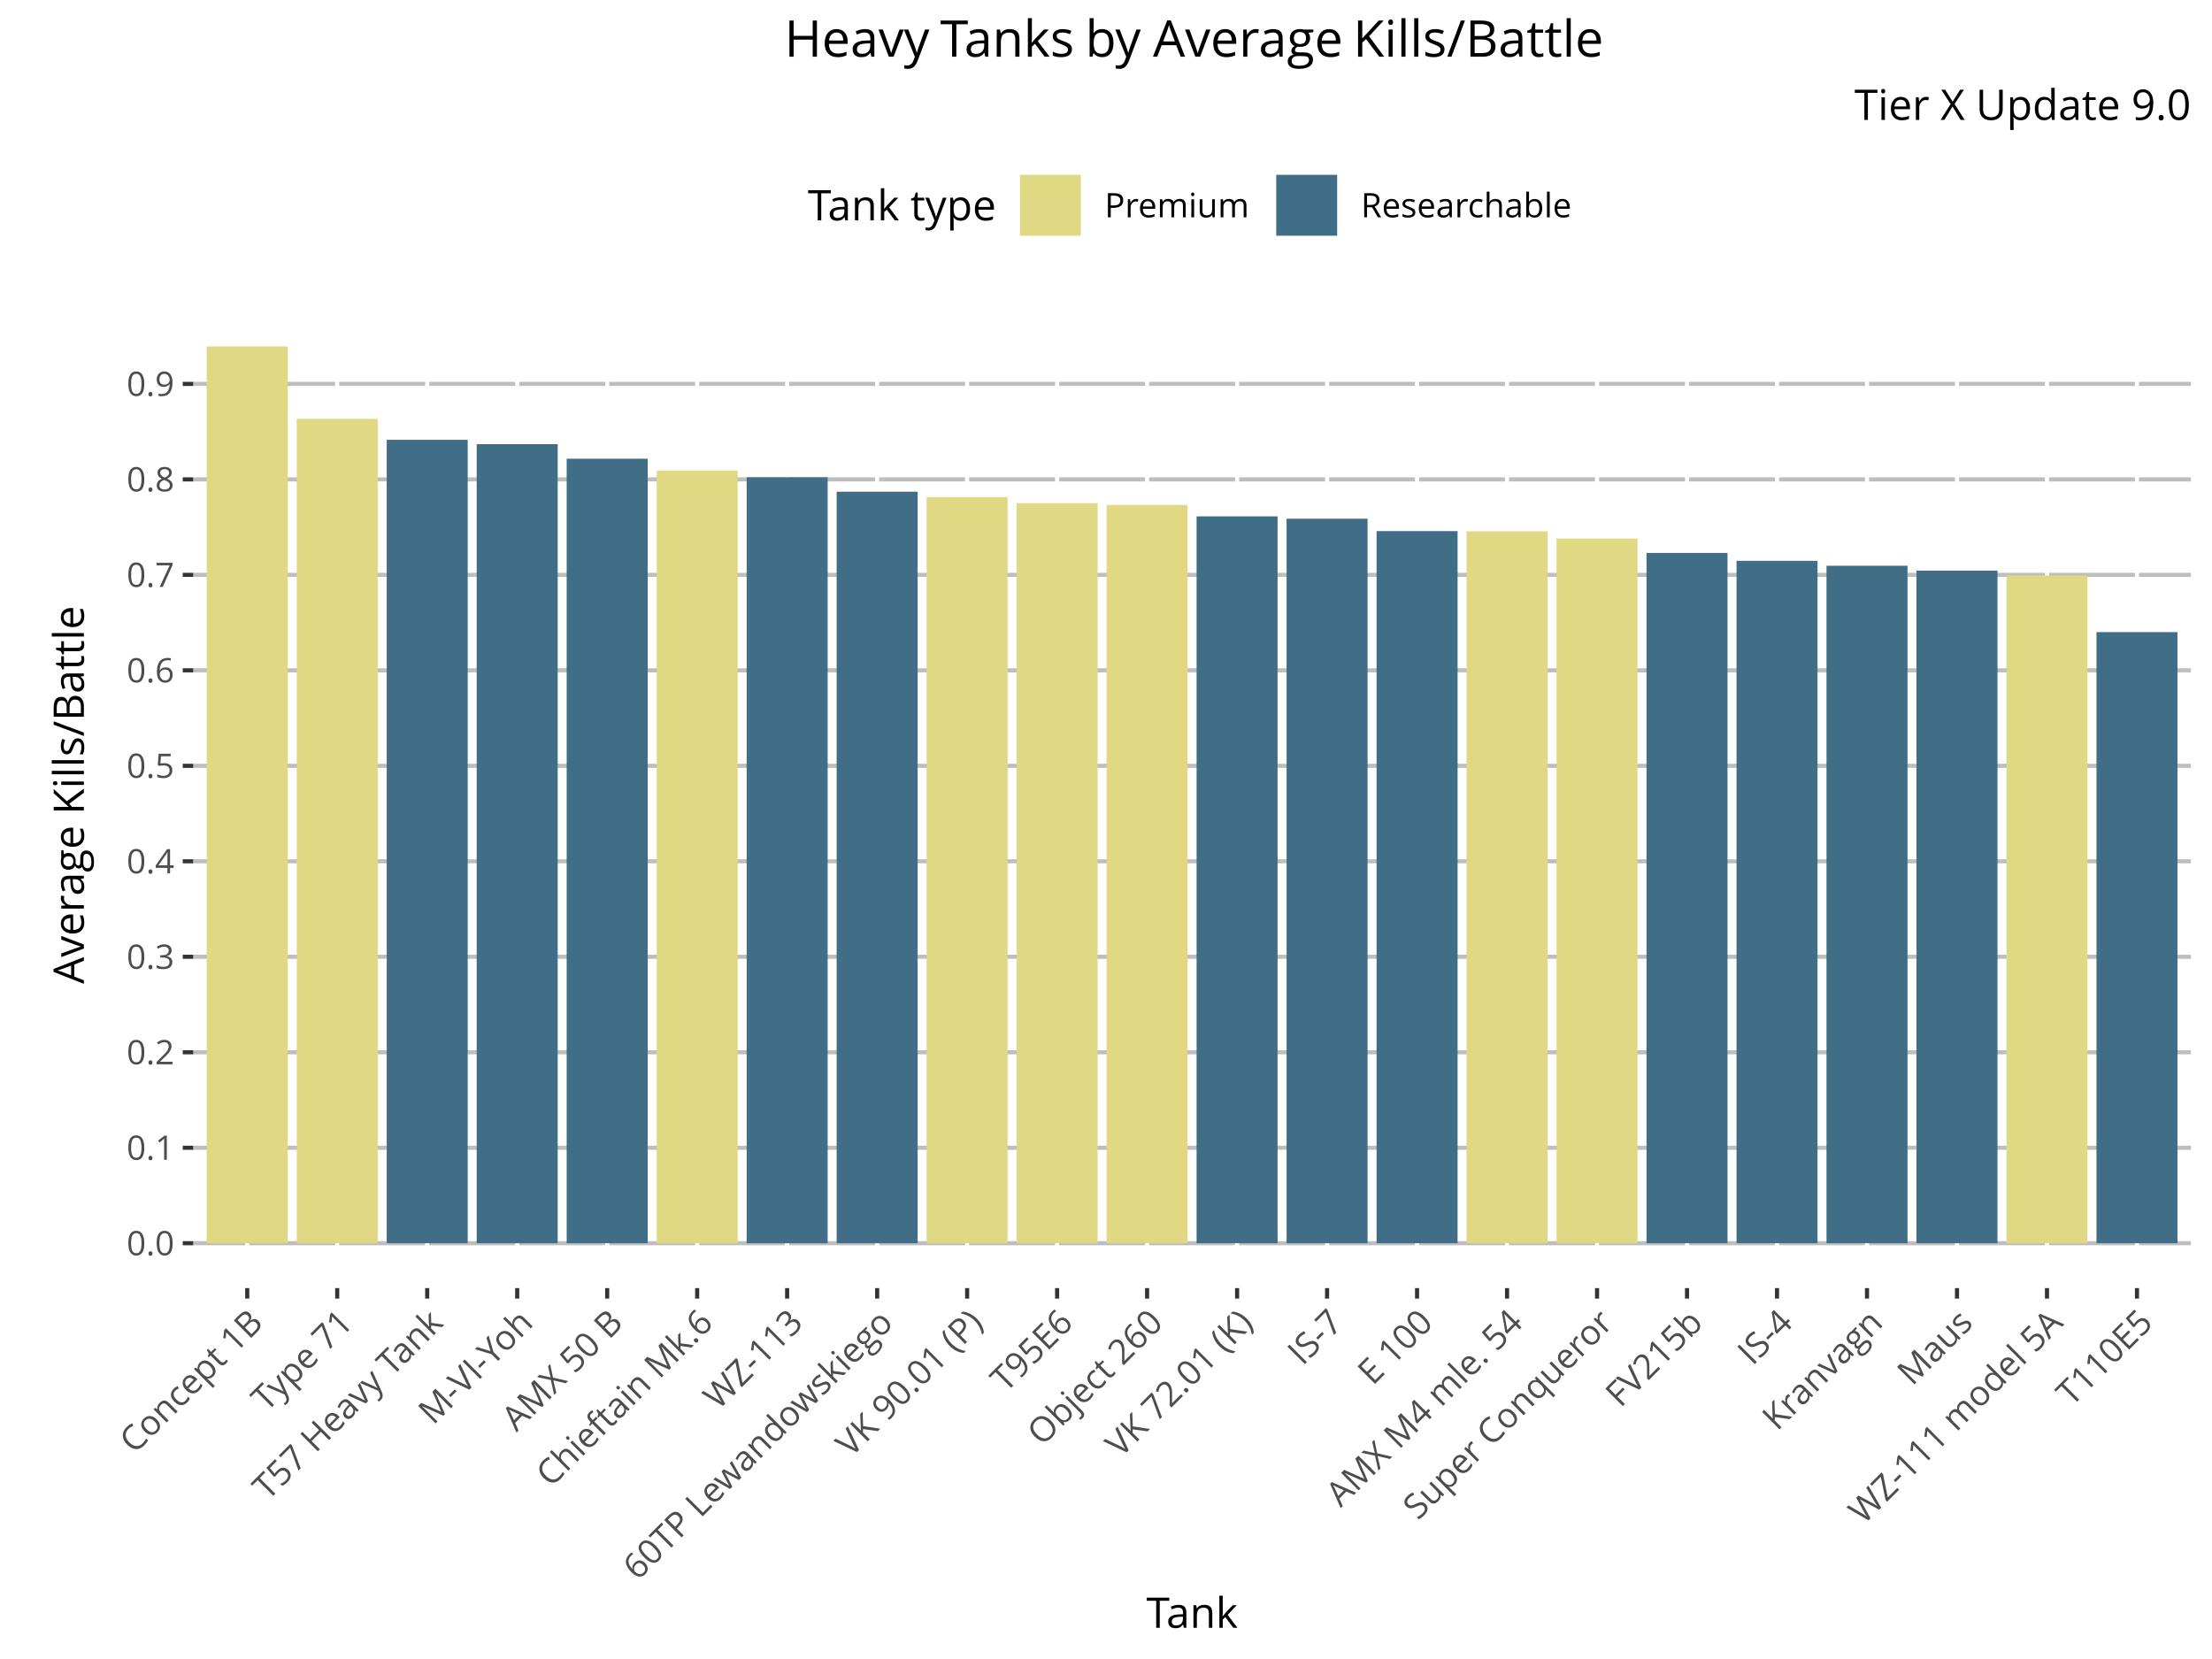
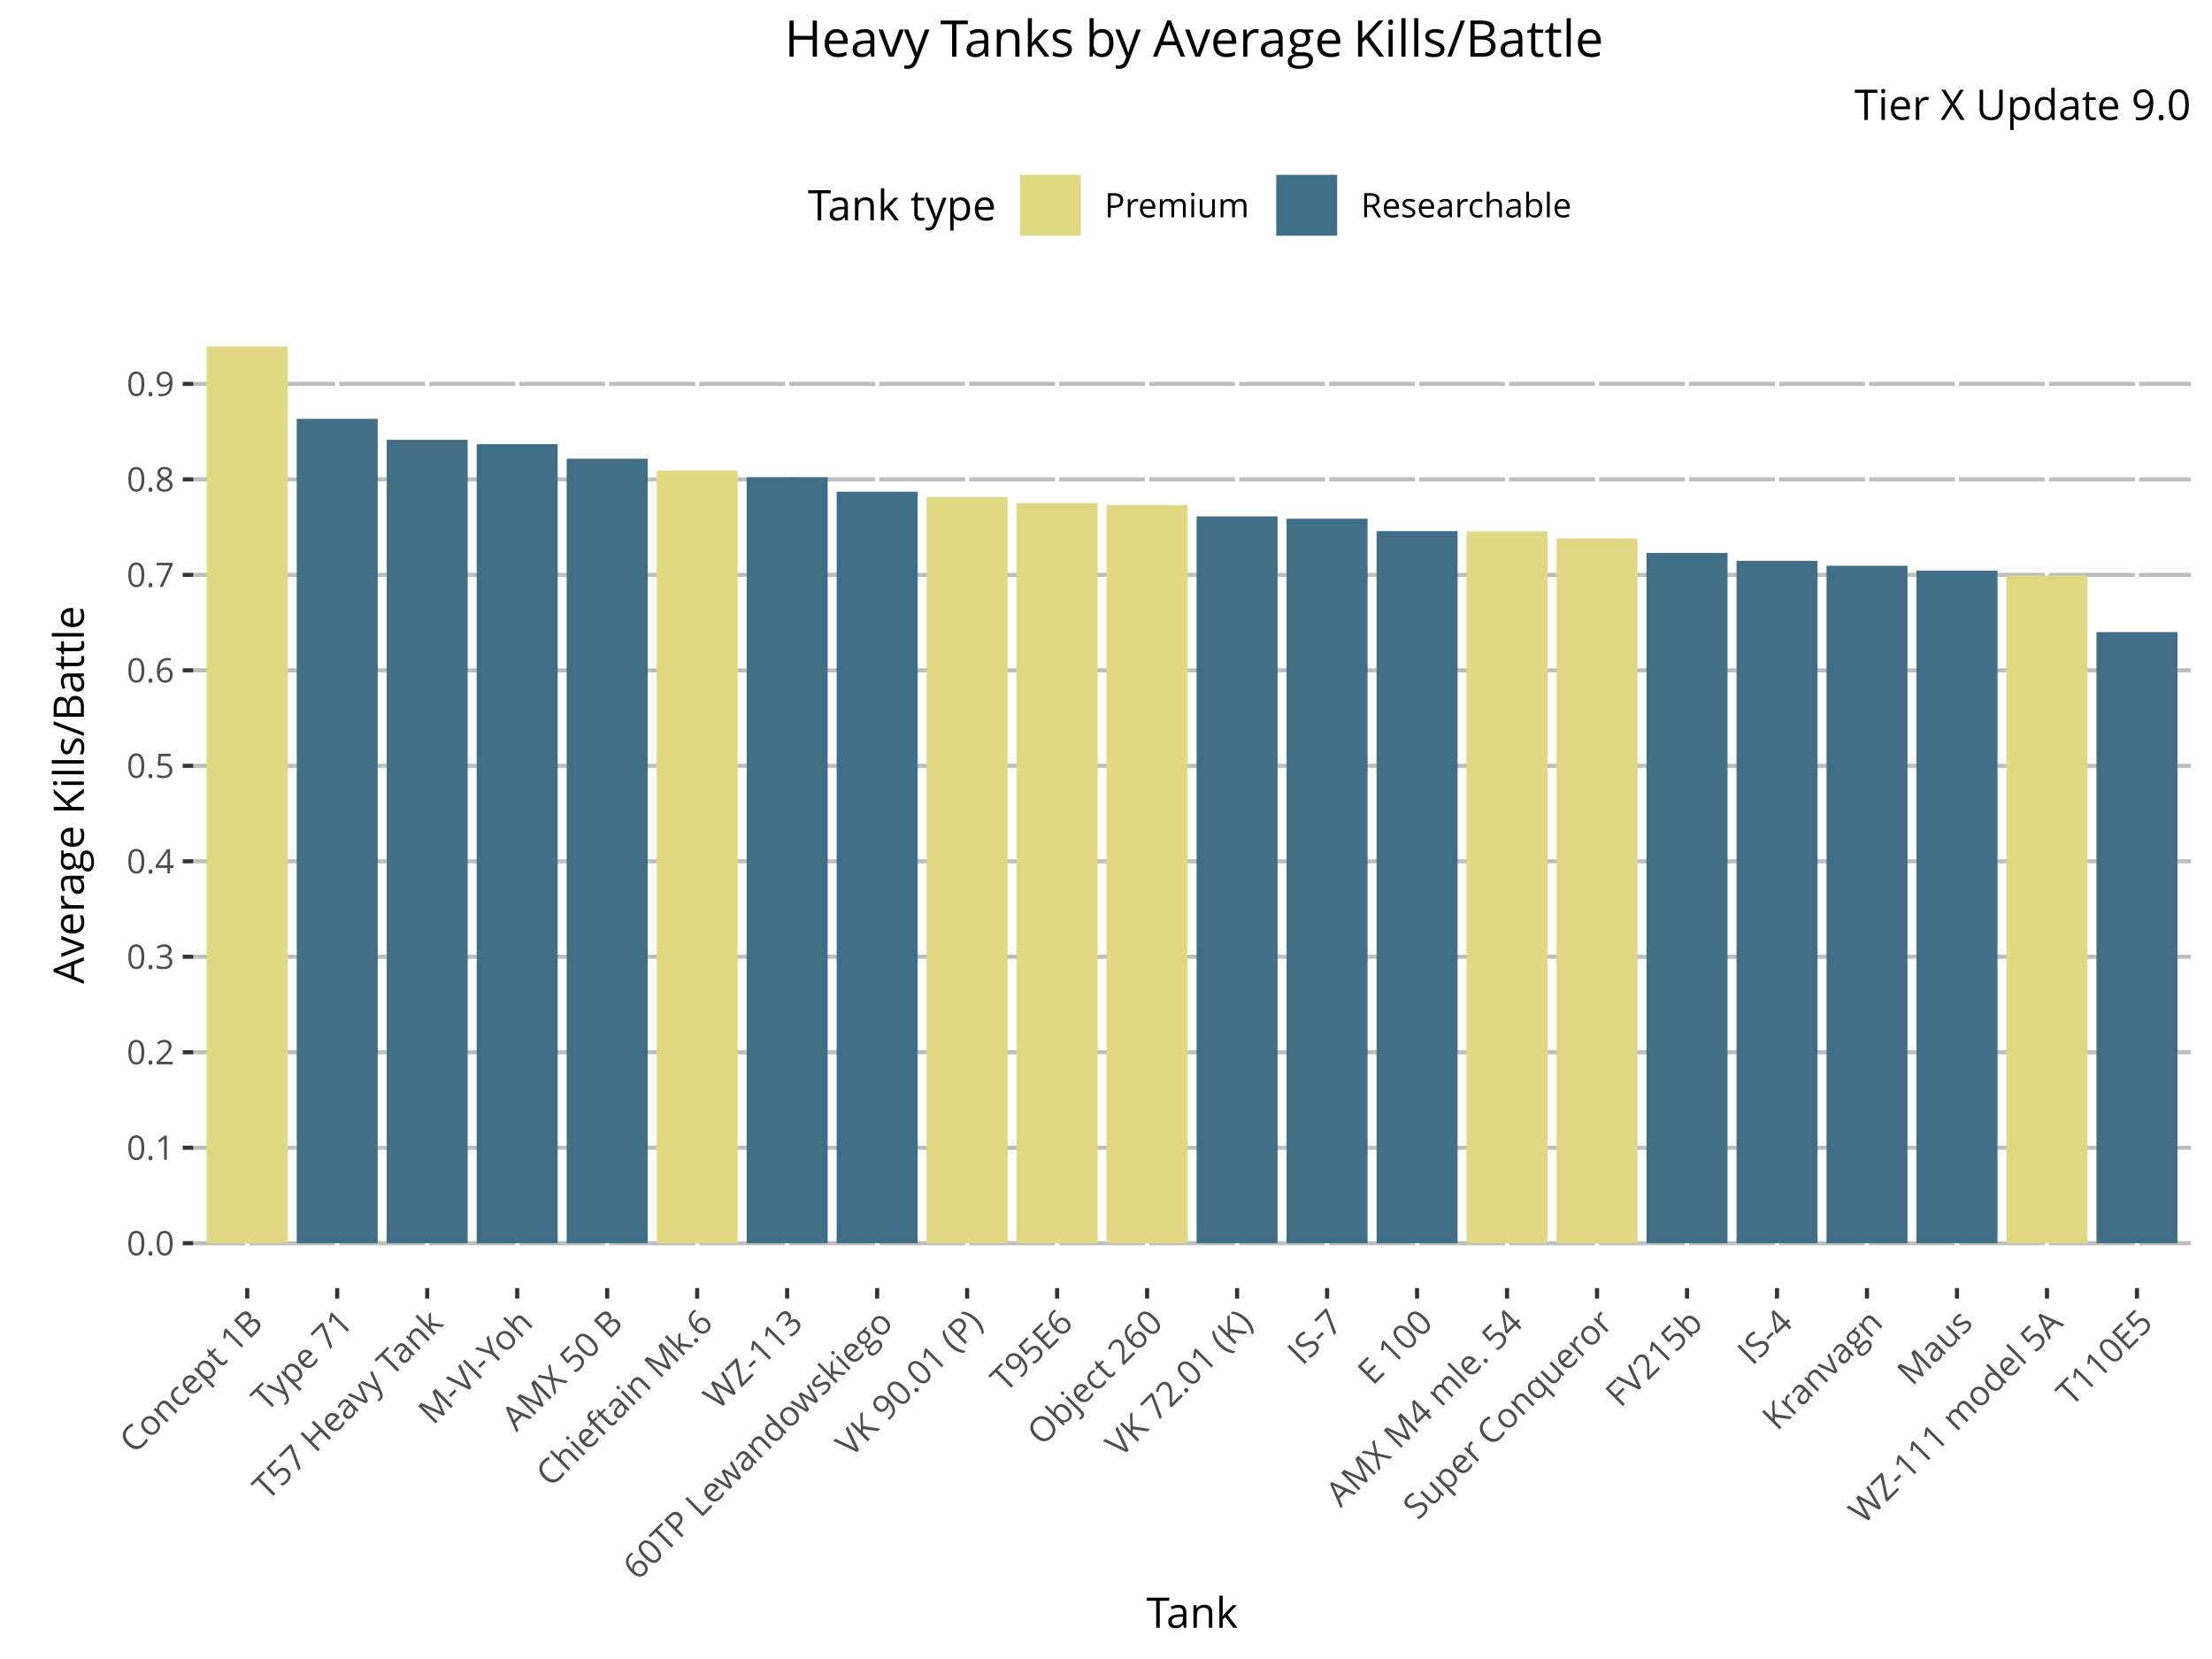
<svg xmlns="http://www.w3.org/2000/svg" class="svglite" width="576.00pt" height="432.00pt" viewBox="0 0 576.00 432.00">
  <defs>
    <style type="text/css">
    .svglite line, .svglite polyline, .svglite polygon, .svglite path, .svglite rect, .svglite circle {
      fill: none;
      stroke: #000000;
      stroke-linecap: round;
      stroke-linejoin: round;
      stroke-miterlimit: 10.00;
    }
    .svglite text {
      white-space: pre;
    }
  </style>
  </defs>
  <rect width="100%" height="100%" style="stroke: none; fill: #FFFFFF;" />
  <defs>
    <clipPath id="cpMC4wMHw1NzYuMDB8MC4wMHw0MzIuMDA=">
      <rect x="0.00" y="0.00" width="576.00" height="432.00" />
    </clipPath>
  </defs>
  <g clip-path="url(#cpMC4wMHw1NzYuMDB8MC4wMHw0MzIuMDA=)">
    <rect x="0" y="0.00" width="576.00" height="432.00" style="stroke-width: 1.07; stroke: #FFFFFF; fill: #FFFFFF;" />
  </g>
  <defs>
    <clipPath id="cpNTAuMzJ8NTcwLjUyfDc4LjUzfDMzNS40MQ==">
      <rect x="50.32" y="78.53" width="520.20" height="256.87" />
    </clipPath>
  </defs>
  <g clip-path="url(#cpNTAuMzJ8NTcwLjUyfDc4LjUzfDMzNS40MQ==)">
    <rect x="50.32" y="78.53" width="520.20" height="256.87" style="stroke-width: 1.07; stroke: none;" />
    <polyline points="50.32,311.30 570.52,311.30 " style="stroke-width: 0.53; stroke: #FFFFFF; stroke-linecap: butt;" />
    <polyline points="50.32,286.44 570.52,286.44 " style="stroke-width: 0.53; stroke: #FFFFFF; stroke-linecap: butt;" />
    <polyline points="50.32,261.57 570.52,261.57 " style="stroke-width: 0.53; stroke: #FFFFFF; stroke-linecap: butt;" />
    <polyline points="50.32,236.71 570.52,236.71 " style="stroke-width: 0.53; stroke: #FFFFFF; stroke-linecap: butt;" />
    <polyline points="50.32,211.85 570.52,211.85 " style="stroke-width: 0.53; stroke: #FFFFFF; stroke-linecap: butt;" />
    <polyline points="50.32,186.98 570.52,186.98 " style="stroke-width: 0.53; stroke: #FFFFFF; stroke-linecap: butt;" />
    <polyline points="50.32,162.12 570.52,162.12 " style="stroke-width: 0.53; stroke: #FFFFFF; stroke-linecap: butt;" />
    <polyline points="50.32,137.26 570.52,137.26 " style="stroke-width: 0.53; stroke: #FFFFFF; stroke-linecap: butt;" />
    <polyline points="50.32,112.39 570.52,112.39 " style="stroke-width: 0.53; stroke: #FFFFFF; stroke-linecap: butt;" />
    <polyline points="50.32,87.53 570.52,87.53 " style="stroke-width: 0.53; stroke: #FFFFFF; stroke-linecap: butt;" />
    <polyline points="50.32,323.73 570.52,323.73 " style="stroke-width: 1.07; stroke: #BEBEBE; stroke-linecap: butt;" />
    <polyline points="50.32,298.87 570.52,298.87 " style="stroke-width: 1.07; stroke: #BEBEBE; stroke-linecap: butt;" />
    <polyline points="50.32,274.01 570.52,274.01 " style="stroke-width: 1.07; stroke: #BEBEBE; stroke-linecap: butt;" />
    <polyline points="50.32,249.14 570.52,249.14 " style="stroke-width: 1.07; stroke: #BEBEBE; stroke-linecap: butt;" />
    <polyline points="50.32,224.28 570.52,224.28 " style="stroke-width: 1.07; stroke: #BEBEBE; stroke-linecap: butt;" />
    <polyline points="50.32,199.42 570.52,199.42 " style="stroke-width: 1.07; stroke: #BEBEBE; stroke-linecap: butt;" />
    <polyline points="50.32,174.55 570.52,174.55 " style="stroke-width: 1.07; stroke: #BEBEBE; stroke-linecap: butt;" />
    <polyline points="50.32,149.69 570.52,149.69 " style="stroke-width: 1.07; stroke: #BEBEBE; stroke-linecap: butt;" />
    <polyline points="50.32,124.83 570.52,124.83 " style="stroke-width: 1.07; stroke: #BEBEBE; stroke-linecap: butt;" />
    <polyline points="50.32,99.96 570.52,99.96 " style="stroke-width: 1.07; stroke: #BEBEBE; stroke-linecap: butt;" />
    <polyline points="64.38,335.41 64.38,78.53 " style="stroke-width: 1.07; stroke: #FFFFFF; stroke-linecap: butt;" />
    <polyline points="87.81,335.41 87.81,78.53 " style="stroke-width: 1.07; stroke: #FFFFFF; stroke-linecap: butt;" />
    <polyline points="111.24,335.41 111.24,78.53 " style="stroke-width: 1.07; stroke: #FFFFFF; stroke-linecap: butt;" />
    <polyline points="134.68,335.41 134.68,78.53 " style="stroke-width: 1.07; stroke: #FFFFFF; stroke-linecap: butt;" />
    <polyline points="158.11,335.41 158.11,78.53 " style="stroke-width: 1.07; stroke: #FFFFFF; stroke-linecap: butt;" />
    <polyline points="181.54,335.41 181.54,78.53 " style="stroke-width: 1.07; stroke: #FFFFFF; stroke-linecap: butt;" />
    <polyline points="204.97,335.41 204.97,78.53 " style="stroke-width: 1.07; stroke: #FFFFFF; stroke-linecap: butt;" />
    <polyline points="228.41,335.41 228.41,78.53 " style="stroke-width: 1.07; stroke: #FFFFFF; stroke-linecap: butt;" />
    <polyline points="251.84,335.41 251.84,78.53 " style="stroke-width: 1.07; stroke: #FFFFFF; stroke-linecap: butt;" />
    <polyline points="275.27,335.41 275.27,78.53 " style="stroke-width: 1.07; stroke: #FFFFFF; stroke-linecap: butt;" />
    <polyline points="298.70,335.41 298.70,78.53 " style="stroke-width: 1.07; stroke: #FFFFFF; stroke-linecap: butt;" />
    <polyline points="322.14,335.41 322.14,78.53 " style="stroke-width: 1.07; stroke: #FFFFFF; stroke-linecap: butt;" />
    <polyline points="345.57,335.41 345.57,78.53 " style="stroke-width: 1.07; stroke: #FFFFFF; stroke-linecap: butt;" />
    <polyline points="369.00,335.41 369.00,78.53 " style="stroke-width: 1.07; stroke: #FFFFFF; stroke-linecap: butt;" />
    <polyline points="392.43,335.41 392.43,78.53 " style="stroke-width: 1.07; stroke: #FFFFFF; stroke-linecap: butt;" />
    <polyline points="415.87,335.41 415.87,78.53 " style="stroke-width: 1.07; stroke: #FFFFFF; stroke-linecap: butt;" />
    <polyline points="439.30,335.41 439.30,78.53 " style="stroke-width: 1.07; stroke: #FFFFFF; stroke-linecap: butt;" />
    <polyline points="462.73,335.41 462.73,78.53 " style="stroke-width: 1.07; stroke: #FFFFFF; stroke-linecap: butt;" />
    <polyline points="486.16,335.41 486.16,78.53 " style="stroke-width: 1.07; stroke: #FFFFFF; stroke-linecap: butt;" />
    <polyline points="509.60,335.41 509.60,78.53 " style="stroke-width: 1.07; stroke: #FFFFFF; stroke-linecap: butt;" />
    <polyline points="533.03,335.41 533.03,78.53 " style="stroke-width: 1.07; stroke: #FFFFFF; stroke-linecap: butt;" />
    <polyline points="556.46,335.41 556.46,78.53 " style="stroke-width: 1.07; stroke: #FFFFFF; stroke-linecap: butt;" />
    <rect x="53.83" y="90.21" width="21.09" height="233.52" style="stroke-width: 1.07; stroke: none; stroke-linecap: square; stroke-linejoin: miter; fill: #E1D883;" />
-     <rect x="77.27" y="109.06" width="21.09" height="214.67" style="stroke-width: 1.07; stroke: none; stroke-linecap: square; stroke-linejoin: miter; fill: #E1D883;" />
+     <rect x="77.27" y="109.06" width="21.09" height="214.67" style="stroke-width: 1.07; stroke: none; stroke-linecap: square; stroke-linejoin: miter; fill: #406E86;" />
    <rect x="100.70" y="114.53" width="21.09" height="209.20" style="stroke-width: 1.07; stroke: none; stroke-linecap: square; stroke-linejoin: miter; fill: #406E86;" />
    <rect x="124.13" y="115.66" width="21.09" height="208.08" style="stroke-width: 1.07; stroke: none; stroke-linecap: square; stroke-linejoin: miter; fill: #406E86;" />
    <rect x="147.56" y="119.45" width="21.09" height="204.28" style="stroke-width: 1.07; stroke: none; stroke-linecap: square; stroke-linejoin: miter; fill: #406E86;" />
    <rect x="171.00" y="122.53" width="21.09" height="201.21" style="stroke-width: 1.07; stroke: none; stroke-linecap: square; stroke-linejoin: miter; fill: #E1D883;" />
    <rect x="194.43" y="124.27" width="21.09" height="199.47" style="stroke-width: 1.07; stroke: none; stroke-linecap: square; stroke-linejoin: miter; fill: #406E86;" />
    <rect x="217.86" y="128.04" width="21.09" height="195.70" style="stroke-width: 1.07; stroke: none; stroke-linecap: square; stroke-linejoin: miter; fill: #406E86;" />
    <rect x="241.29" y="129.42" width="21.09" height="194.31" style="stroke-width: 1.07; stroke: none; stroke-linecap: square; stroke-linejoin: miter; fill: #E1D883;" />
    <rect x="264.73" y="131.01" width="21.09" height="192.72" style="stroke-width: 1.07; stroke: none; stroke-linecap: square; stroke-linejoin: miter; fill: #E1D883;" />
    <rect x="288.16" y="131.50" width="21.09" height="192.23" style="stroke-width: 1.07; stroke: none; stroke-linecap: square; stroke-linejoin: miter; fill: #E1D883;" />
    <rect x="311.59" y="134.46" width="21.09" height="189.27" style="stroke-width: 1.07; stroke: none; stroke-linecap: square; stroke-linejoin: miter; fill: #406E86;" />
    <rect x="335.02" y="135.07" width="21.09" height="188.66" style="stroke-width: 1.07; stroke: none; stroke-linecap: square; stroke-linejoin: miter; fill: #406E86;" />
    <rect x="358.46" y="138.30" width="21.09" height="185.43" style="stroke-width: 1.07; stroke: none; stroke-linecap: square; stroke-linejoin: miter; fill: #406E86;" />
    <rect x="381.89" y="138.35" width="21.09" height="185.38" style="stroke-width: 1.07; stroke: none; stroke-linecap: square; stroke-linejoin: miter; fill: #E1D883;" />
    <rect x="405.32" y="140.23" width="21.09" height="183.50" style="stroke-width: 1.07; stroke: none; stroke-linecap: square; stroke-linejoin: miter; fill: #E1D883;" />
    <rect x="428.75" y="143.98" width="21.09" height="179.75" style="stroke-width: 1.07; stroke: none; stroke-linecap: square; stroke-linejoin: miter; fill: #406E86;" />
    <rect x="452.19" y="146.04" width="21.09" height="177.69" style="stroke-width: 1.07; stroke: none; stroke-linecap: square; stroke-linejoin: miter; fill: #406E86;" />
    <rect x="475.62" y="147.32" width="21.09" height="176.41" style="stroke-width: 1.07; stroke: none; stroke-linecap: square; stroke-linejoin: miter; fill: #406E86;" />
    <rect x="499.05" y="148.59" width="21.09" height="175.14" style="stroke-width: 1.07; stroke: none; stroke-linecap: square; stroke-linejoin: miter; fill: #406E86;" />
    <rect x="522.48" y="149.85" width="21.09" height="173.88" style="stroke-width: 1.07; stroke: none; stroke-linecap: square; stroke-linejoin: miter; fill: #E1D883;" />
    <rect x="545.92" y="164.60" width="21.09" height="159.13" style="stroke-width: 1.07; stroke: none; stroke-linecap: square; stroke-linejoin: miter; fill: #406E86;" />
  </g>
  <g clip-path="url(#cpMC4wMHw1NzYuMDB8MC4wMHw0MzIuMDA=)">
    <text x="45.39" y="326.87" text-anchor="end" style="font-size: 8.80px;fill: #4D4D4D; font-family: &quot;Open Sans&quot;;" textLength="12.41px" lengthAdjust="spacingAndGlyphs">0.0</text>
    <text x="45.39" y="302.01" text-anchor="end" style="font-size: 8.80px;fill: #4D4D4D; font-family: &quot;Open Sans&quot;;" textLength="12.41px" lengthAdjust="spacingAndGlyphs">0.1</text>
    <text x="45.39" y="277.14" text-anchor="end" style="font-size: 8.80px;fill: #4D4D4D; font-family: &quot;Open Sans&quot;;" textLength="12.41px" lengthAdjust="spacingAndGlyphs">0.2</text>
    <text x="45.39" y="252.28" text-anchor="end" style="font-size: 8.80px;fill: #4D4D4D; font-family: &quot;Open Sans&quot;;" textLength="12.41px" lengthAdjust="spacingAndGlyphs">0.3</text>
    <text x="45.39" y="227.42" text-anchor="end" style="font-size: 8.80px;fill: #4D4D4D; font-family: &quot;Open Sans&quot;;" textLength="12.41px" lengthAdjust="spacingAndGlyphs">0.4</text>
    <text x="45.39" y="202.55" text-anchor="end" style="font-size: 8.80px;fill: #4D4D4D; font-family: &quot;Open Sans&quot;;" textLength="12.41px" lengthAdjust="spacingAndGlyphs">0.5</text>
    <text x="45.39" y="177.69" text-anchor="end" style="font-size: 8.80px;fill: #4D4D4D; font-family: &quot;Open Sans&quot;;" textLength="12.41px" lengthAdjust="spacingAndGlyphs">0.6</text>
    <text x="45.39" y="152.83" text-anchor="end" style="font-size: 8.80px;fill: #4D4D4D; font-family: &quot;Open Sans&quot;;" textLength="12.41px" lengthAdjust="spacingAndGlyphs">0.7</text>
    <text x="45.39" y="127.96" text-anchor="end" style="font-size: 8.80px;fill: #4D4D4D; font-family: &quot;Open Sans&quot;;" textLength="12.41px" lengthAdjust="spacingAndGlyphs">0.8</text>
    <text x="45.39" y="103.10" text-anchor="end" style="font-size: 8.80px;fill: #4D4D4D; font-family: &quot;Open Sans&quot;;" textLength="12.41px" lengthAdjust="spacingAndGlyphs">0.9</text>
    <polyline points="47.58,323.73 50.32,323.73 " style="stroke-width: 1.07; stroke: #333333; stroke-linecap: butt;" />
    <polyline points="47.58,298.87 50.32,298.87 " style="stroke-width: 1.07; stroke: #333333; stroke-linecap: butt;" />
    <polyline points="47.58,274.01 50.32,274.01 " style="stroke-width: 1.07; stroke: #333333; stroke-linecap: butt;" />
    <polyline points="47.58,249.14 50.32,249.14 " style="stroke-width: 1.07; stroke: #333333; stroke-linecap: butt;" />
    <polyline points="47.58,224.28 50.32,224.28 " style="stroke-width: 1.07; stroke: #333333; stroke-linecap: butt;" />
    <polyline points="47.58,199.42 50.32,199.42 " style="stroke-width: 1.07; stroke: #333333; stroke-linecap: butt;" />
    <polyline points="47.58,174.55 50.32,174.55 " style="stroke-width: 1.07; stroke: #333333; stroke-linecap: butt;" />
    <polyline points="47.58,149.69 50.32,149.69 " style="stroke-width: 1.07; stroke: #333333; stroke-linecap: butt;" />
    <polyline points="47.58,124.83 50.32,124.83 " style="stroke-width: 1.07; stroke: #333333; stroke-linecap: butt;" />
    <polyline points="47.58,99.96 50.32,99.96 " style="stroke-width: 1.07; stroke: #333333; stroke-linecap: butt;" />
    <polyline points="64.38,338.15 64.38,335.41 " style="stroke-width: 1.07; stroke: #333333; stroke-linecap: butt;" />
    <polyline points="87.81,338.15 87.81,335.41 " style="stroke-width: 1.07; stroke: #333333; stroke-linecap: butt;" />
    <polyline points="111.24,338.15 111.24,335.41 " style="stroke-width: 1.07; stroke: #333333; stroke-linecap: butt;" />
    <polyline points="134.68,338.15 134.68,335.41 " style="stroke-width: 1.07; stroke: #333333; stroke-linecap: butt;" />
    <polyline points="158.11,338.15 158.11,335.41 " style="stroke-width: 1.07; stroke: #333333; stroke-linecap: butt;" />
    <polyline points="181.54,338.15 181.54,335.41 " style="stroke-width: 1.07; stroke: #333333; stroke-linecap: butt;" />
    <polyline points="204.97,338.15 204.97,335.41 " style="stroke-width: 1.07; stroke: #333333; stroke-linecap: butt;" />
    <polyline points="228.41,338.15 228.41,335.41 " style="stroke-width: 1.07; stroke: #333333; stroke-linecap: butt;" />
    <polyline points="251.84,338.15 251.84,335.41 " style="stroke-width: 1.07; stroke: #333333; stroke-linecap: butt;" />
    <polyline points="275.27,338.15 275.27,335.41 " style="stroke-width: 1.07; stroke: #333333; stroke-linecap: butt;" />
    <polyline points="298.70,338.15 298.70,335.41 " style="stroke-width: 1.07; stroke: #333333; stroke-linecap: butt;" />
    <polyline points="322.14,338.15 322.14,335.41 " style="stroke-width: 1.07; stroke: #333333; stroke-linecap: butt;" />
    <polyline points="345.57,338.15 345.57,335.41 " style="stroke-width: 1.07; stroke: #333333; stroke-linecap: butt;" />
    <polyline points="369.00,338.15 369.00,335.41 " style="stroke-width: 1.07; stroke: #333333; stroke-linecap: butt;" />
    <polyline points="392.43,338.15 392.43,335.41 " style="stroke-width: 1.07; stroke: #333333; stroke-linecap: butt;" />
    <polyline points="415.87,338.15 415.87,335.41 " style="stroke-width: 1.07; stroke: #333333; stroke-linecap: butt;" />
    <polyline points="439.30,338.15 439.30,335.41 " style="stroke-width: 1.07; stroke: #333333; stroke-linecap: butt;" />
    <polyline points="462.73,338.15 462.73,335.41 " style="stroke-width: 1.07; stroke: #333333; stroke-linecap: butt;" />
    <polyline points="486.16,338.15 486.16,335.41 " style="stroke-width: 1.07; stroke: #333333; stroke-linecap: butt;" />
    <polyline points="509.60,338.15 509.60,335.41 " style="stroke-width: 1.07; stroke: #333333; stroke-linecap: butt;" />
    <polyline points="533.03,338.15 533.03,335.41 " style="stroke-width: 1.07; stroke: #333333; stroke-linecap: butt;" />
    <polyline points="556.46,338.15 556.46,335.41 " style="stroke-width: 1.07; stroke: #333333; stroke-linecap: butt;" />
    <text transform="translate(68.92,344.88) rotate(-45)" text-anchor="end" style="font-size: 9.00px;fill: #4D4D4D; font-family: &quot;Open Sans&quot;;" textLength="47.98px" lengthAdjust="spacingAndGlyphs">Concept 1B</text>
    <text transform="translate(92.35,344.88) rotate(-45)" text-anchor="end" style="font-size: 9.00px;fill: #4D4D4D; font-family: &quot;Open Sans&quot;;" textLength="32.54px" lengthAdjust="spacingAndGlyphs">Type 71</text>
    <text transform="translate(115.79,344.88) rotate(-45)" text-anchor="end" style="font-size: 9.00px;fill: #4D4D4D; font-family: &quot;Open Sans&quot;;" textLength="65.20px" lengthAdjust="spacingAndGlyphs">T57 Heavy Tank</text>
    <text transform="translate(139.22,344.88) rotate(-45)" text-anchor="end" style="font-size: 9.00px;fill: #4D4D4D; font-family: &quot;Open Sans&quot;;" textLength="37.34px" lengthAdjust="spacingAndGlyphs">M-VI-Yoh</text>
    <text transform="translate(162.65,344.88) rotate(-45)" text-anchor="end" style="font-size: 9.00px;fill: #4D4D4D; font-family: &quot;Open Sans&quot;;" textLength="39.82px" lengthAdjust="spacingAndGlyphs">AMX 50 B</text>
    <text transform="translate(186.08,344.88) rotate(-45)" text-anchor="end" style="font-size: 9.00px;fill: #4D4D4D; font-family: &quot;Open Sans&quot;;" textLength="60.29px" lengthAdjust="spacingAndGlyphs">Chieftain Mk.6</text>
    <text transform="translate(209.52,344.88) rotate(-45)" text-anchor="end" style="font-size: 9.00px;fill: #4D4D4D; font-family: &quot;Open Sans&quot;;" textLength="31.81px" lengthAdjust="spacingAndGlyphs">WZ-113</text>
    <text transform="translate(232.95,344.88) rotate(-45)" text-anchor="end" style="font-size: 9.00px;fill: #4D4D4D; font-family: &quot;Open Sans&quot;;" textLength="94.58px" lengthAdjust="spacingAndGlyphs">60TP Lewandowskiego</text>
    <text transform="translate(256.38,344.88) rotate(-45)" text-anchor="end" style="font-size: 9.00px;fill: #4D4D4D; font-family: &quot;Open Sans&quot;;" textLength="49.30px" lengthAdjust="spacingAndGlyphs">VK 90.01 (P)</text>
    <text transform="translate(279.81,344.88) rotate(-45)" text-anchor="end" style="font-size: 9.00px;fill: #4D4D4D; font-family: &quot;Open Sans&quot;;" textLength="25.43px" lengthAdjust="spacingAndGlyphs">T95E6</text>
    <text transform="translate(303.25,344.88) rotate(-45)" text-anchor="end" style="font-size: 9.00px;fill: #4D4D4D; font-family: &quot;Open Sans&quot;;" textLength="45.09px" lengthAdjust="spacingAndGlyphs">Object 260</text>
    <text transform="translate(326.68,344.88) rotate(-45)" text-anchor="end" style="font-size: 9.00px;fill: #4D4D4D; font-family: &quot;Open Sans&quot;;" textLength="49.40px" lengthAdjust="spacingAndGlyphs">VK 72.01 (K)</text>
    <text transform="translate(350.11,344.88) rotate(-45)" text-anchor="end" style="font-size: 9.00px;fill: #4D4D4D; font-family: &quot;Open Sans&quot;;" textLength="15.49px" lengthAdjust="spacingAndGlyphs">IS-7</text>
    <text transform="translate(373.54,344.88) rotate(-45)" text-anchor="end" style="font-size: 9.00px;fill: #4D4D4D; font-family: &quot;Open Sans&quot;;" textLength="22.79px" lengthAdjust="spacingAndGlyphs">E 100</text>
    <text transform="translate(396.98,344.88) rotate(-45)" text-anchor="end" style="font-size: 9.00px;fill: #4D4D4D; font-family: &quot;Open Sans&quot;;" textLength="67.70px" lengthAdjust="spacingAndGlyphs">AMX M4 mle. 54</text>
    <text transform="translate(420.41,344.88) rotate(-45)" text-anchor="end" style="font-size: 9.00px;fill: #4D4D4D; font-family: &quot;Open Sans&quot;;" textLength="72.36px" lengthAdjust="spacingAndGlyphs">Super Conqueror</text>
    <text transform="translate(443.84,344.88) rotate(-45)" text-anchor="end" style="font-size: 9.00px;fill: #4D4D4D; font-family: &quot;Open Sans&quot;;" textLength="30.96px" lengthAdjust="spacingAndGlyphs">FV215b</text>
    <text transform="translate(467.27,344.88) rotate(-45)" text-anchor="end" style="font-size: 9.00px;fill: #4D4D4D; font-family: &quot;Open Sans&quot;;" textLength="15.49px" lengthAdjust="spacingAndGlyphs">IS-4</text>
    <text transform="translate(490.70,344.88) rotate(-45)" text-anchor="end" style="font-size: 9.00px;fill: #4D4D4D; font-family: &quot;Open Sans&quot;;" textLength="39.51px" lengthAdjust="spacingAndGlyphs">Kranvagn</text>
    <text transform="translate(514.14,344.88) rotate(-45)" text-anchor="end" style="font-size: 9.00px;fill: #4D4D4D; font-family: &quot;Open Sans&quot;;" textLength="22.95px" lengthAdjust="spacingAndGlyphs">Maus</text>
    <text transform="translate(537.57,344.88) rotate(-45)" text-anchor="end" style="font-size: 9.00px;fill: #4D4D4D; font-family: &quot;Open Sans&quot;;" textLength="73.98px" lengthAdjust="spacingAndGlyphs">WZ-111 model 5A</text>
    <text transform="translate(561.00,344.88) rotate(-45)" text-anchor="end" style="font-size: 9.00px;fill: #4D4D4D; font-family: &quot;Open Sans&quot;;" textLength="30.58px" lengthAdjust="spacingAndGlyphs">T110E5</text>
    <text x="310.42" y="423.88" text-anchor="middle" style="font-size: 11.00px; font-family: &quot;Open Sans&quot;;" textLength="23.85px" lengthAdjust="spacingAndGlyphs">Tank</text>
    <text transform="translate(21.84,206.97) rotate(-90)" text-anchor="middle" style="font-size: 11.00px; font-family: &quot;Open Sans&quot;;" textLength="98.43px" lengthAdjust="spacingAndGlyphs">Average Kills/Battle</text>
    <rect x="204.87" y="39.34" width="211.09" height="28.24" style="stroke-width: 1.07; stroke: none; fill: #FFFFFF;" />
    <text x="210.35" y="57.38" style="font-size: 11.00px; font-family: &quot;Open Sans&quot;;" textLength="49.05px" lengthAdjust="spacingAndGlyphs">Tank type</text>
    <rect x="264.88" y="44.82" width="17.28" height="17.28" style="stroke-width: 1.07; stroke: none;" />
    <rect x="265.59" y="45.52" width="15.86" height="15.86" style="stroke-width: 1.07; stroke: none; stroke-linecap: square; stroke-linejoin: miter; fill: #E1D883;" />
    <rect x="331.62" y="44.82" width="17.28" height="17.28" style="stroke-width: 1.07; stroke: none;" />
    <rect x="332.33" y="45.52" width="15.86" height="15.86" style="stroke-width: 1.07; stroke: none; stroke-linecap: square; stroke-linejoin: miter; fill: #406E86;" />
    <text x="287.64" y="56.59" style="font-size: 8.80px; font-family: &quot;Open Sans&quot;;" textLength="37.66px" lengthAdjust="spacingAndGlyphs">Premium</text>
    <text x="354.38" y="56.59" style="font-size: 8.80px; font-family: &quot;Open Sans&quot;;" textLength="54.87px" lengthAdjust="spacingAndGlyphs">Researchable</text>
    <text x="570.52" y="31.22" text-anchor="end" style="font-size: 11.00px; font-family: &quot;Open Sans&quot;;" textLength="87.62px" lengthAdjust="spacingAndGlyphs">Tier X Update 9.0</text>
    <text x="204.27" y="14.76" style="font-size: 13.20px; font-family: &quot;Open Sans&quot;;" textLength="37.73px" lengthAdjust="spacingAndGlyphs">Heavy</text>
    <text x="244.83" y="14.76" style="font-size: 13.20px; font-family: &quot;Open Sans&quot;;" textLength="34.89px" lengthAdjust="spacingAndGlyphs">Tanks</text>
    <text x="282.59" y="14.76" style="font-size: 13.20px; font-family: &quot;Open Sans&quot;;" textLength="14.46px" lengthAdjust="spacingAndGlyphs">by</text>
    <text x="300.23" y="14.76" style="font-size: 13.20px; font-family: &quot;Open Sans&quot;;" textLength="49.44px" lengthAdjust="spacingAndGlyphs">Average</text>
    <text x="352.34" y="14.76" style="font-size: 13.20px; font-family: &quot;Open Sans&quot;;" textLength="65.17px" lengthAdjust="spacingAndGlyphs">Kills/Battle</text>
  </g>
</svg>
